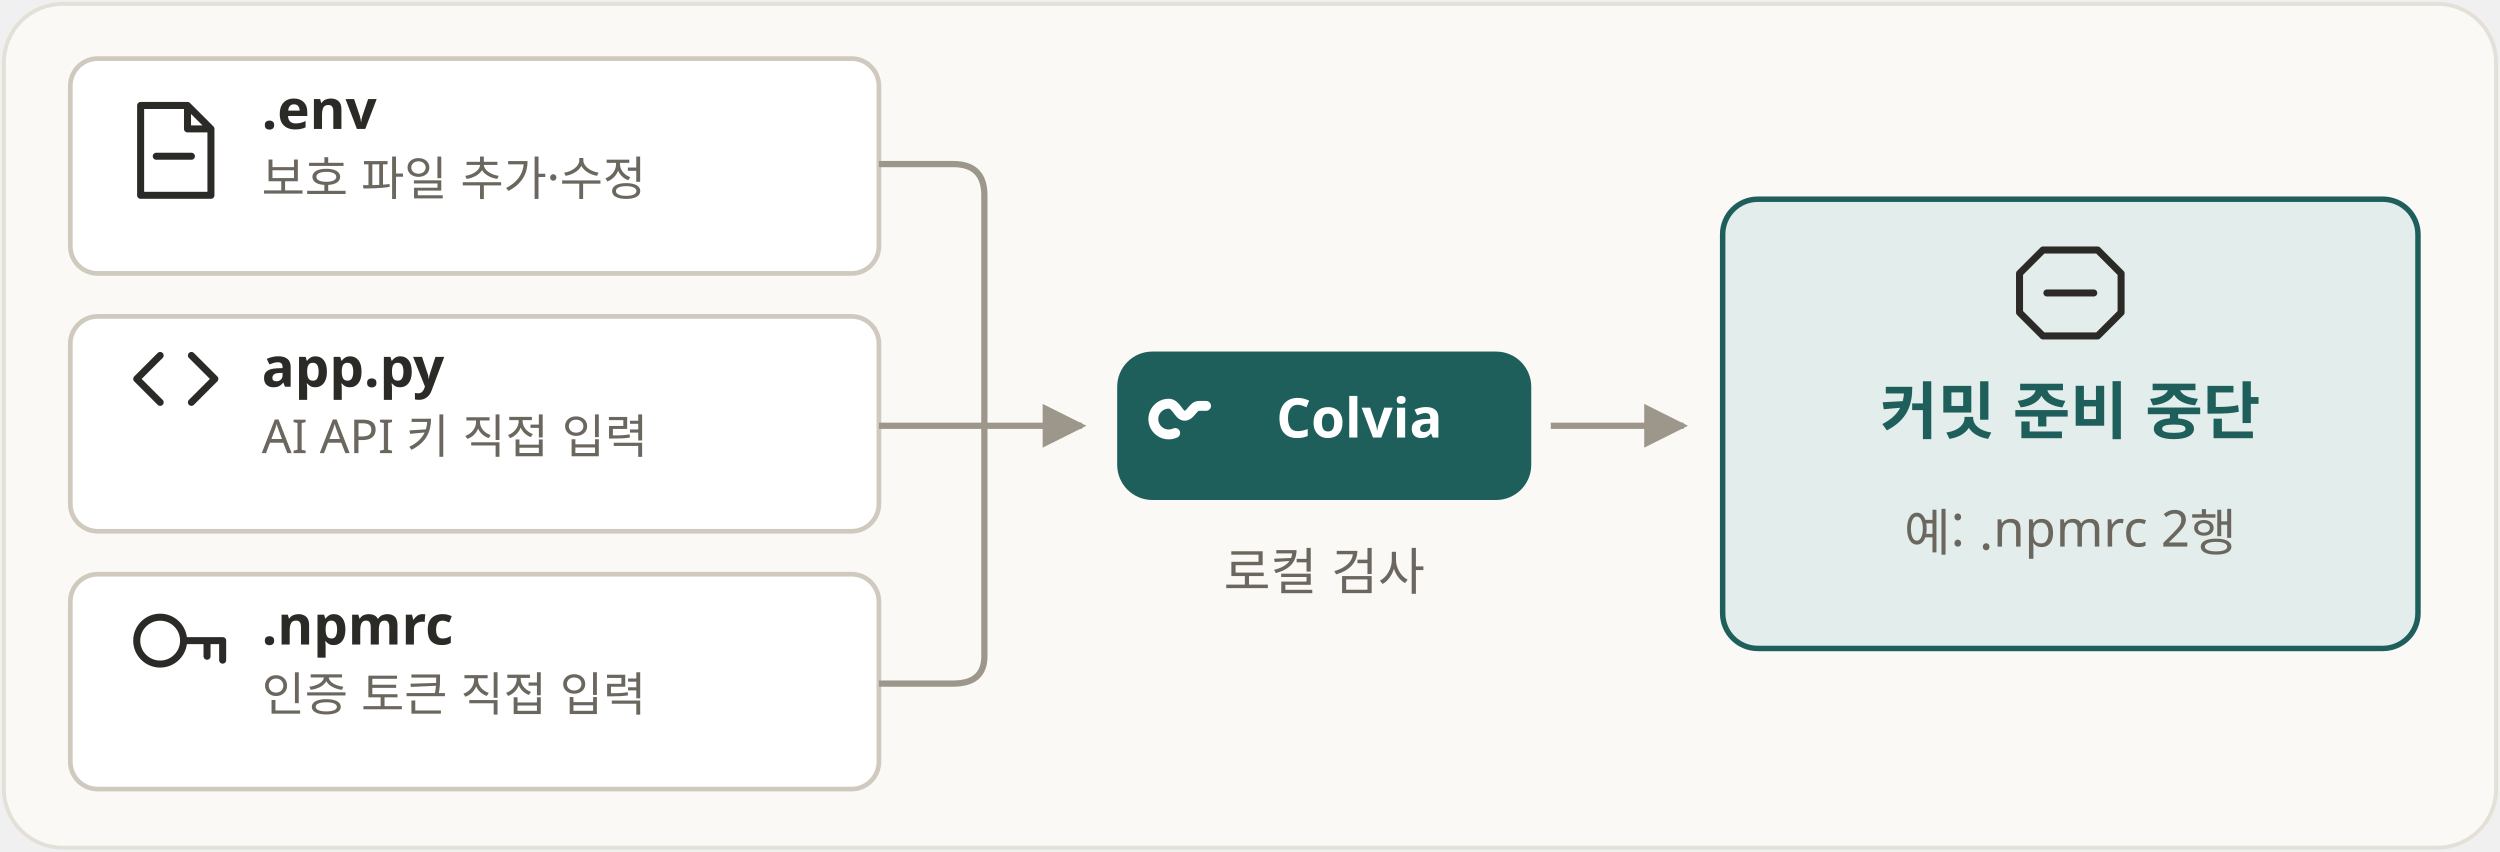
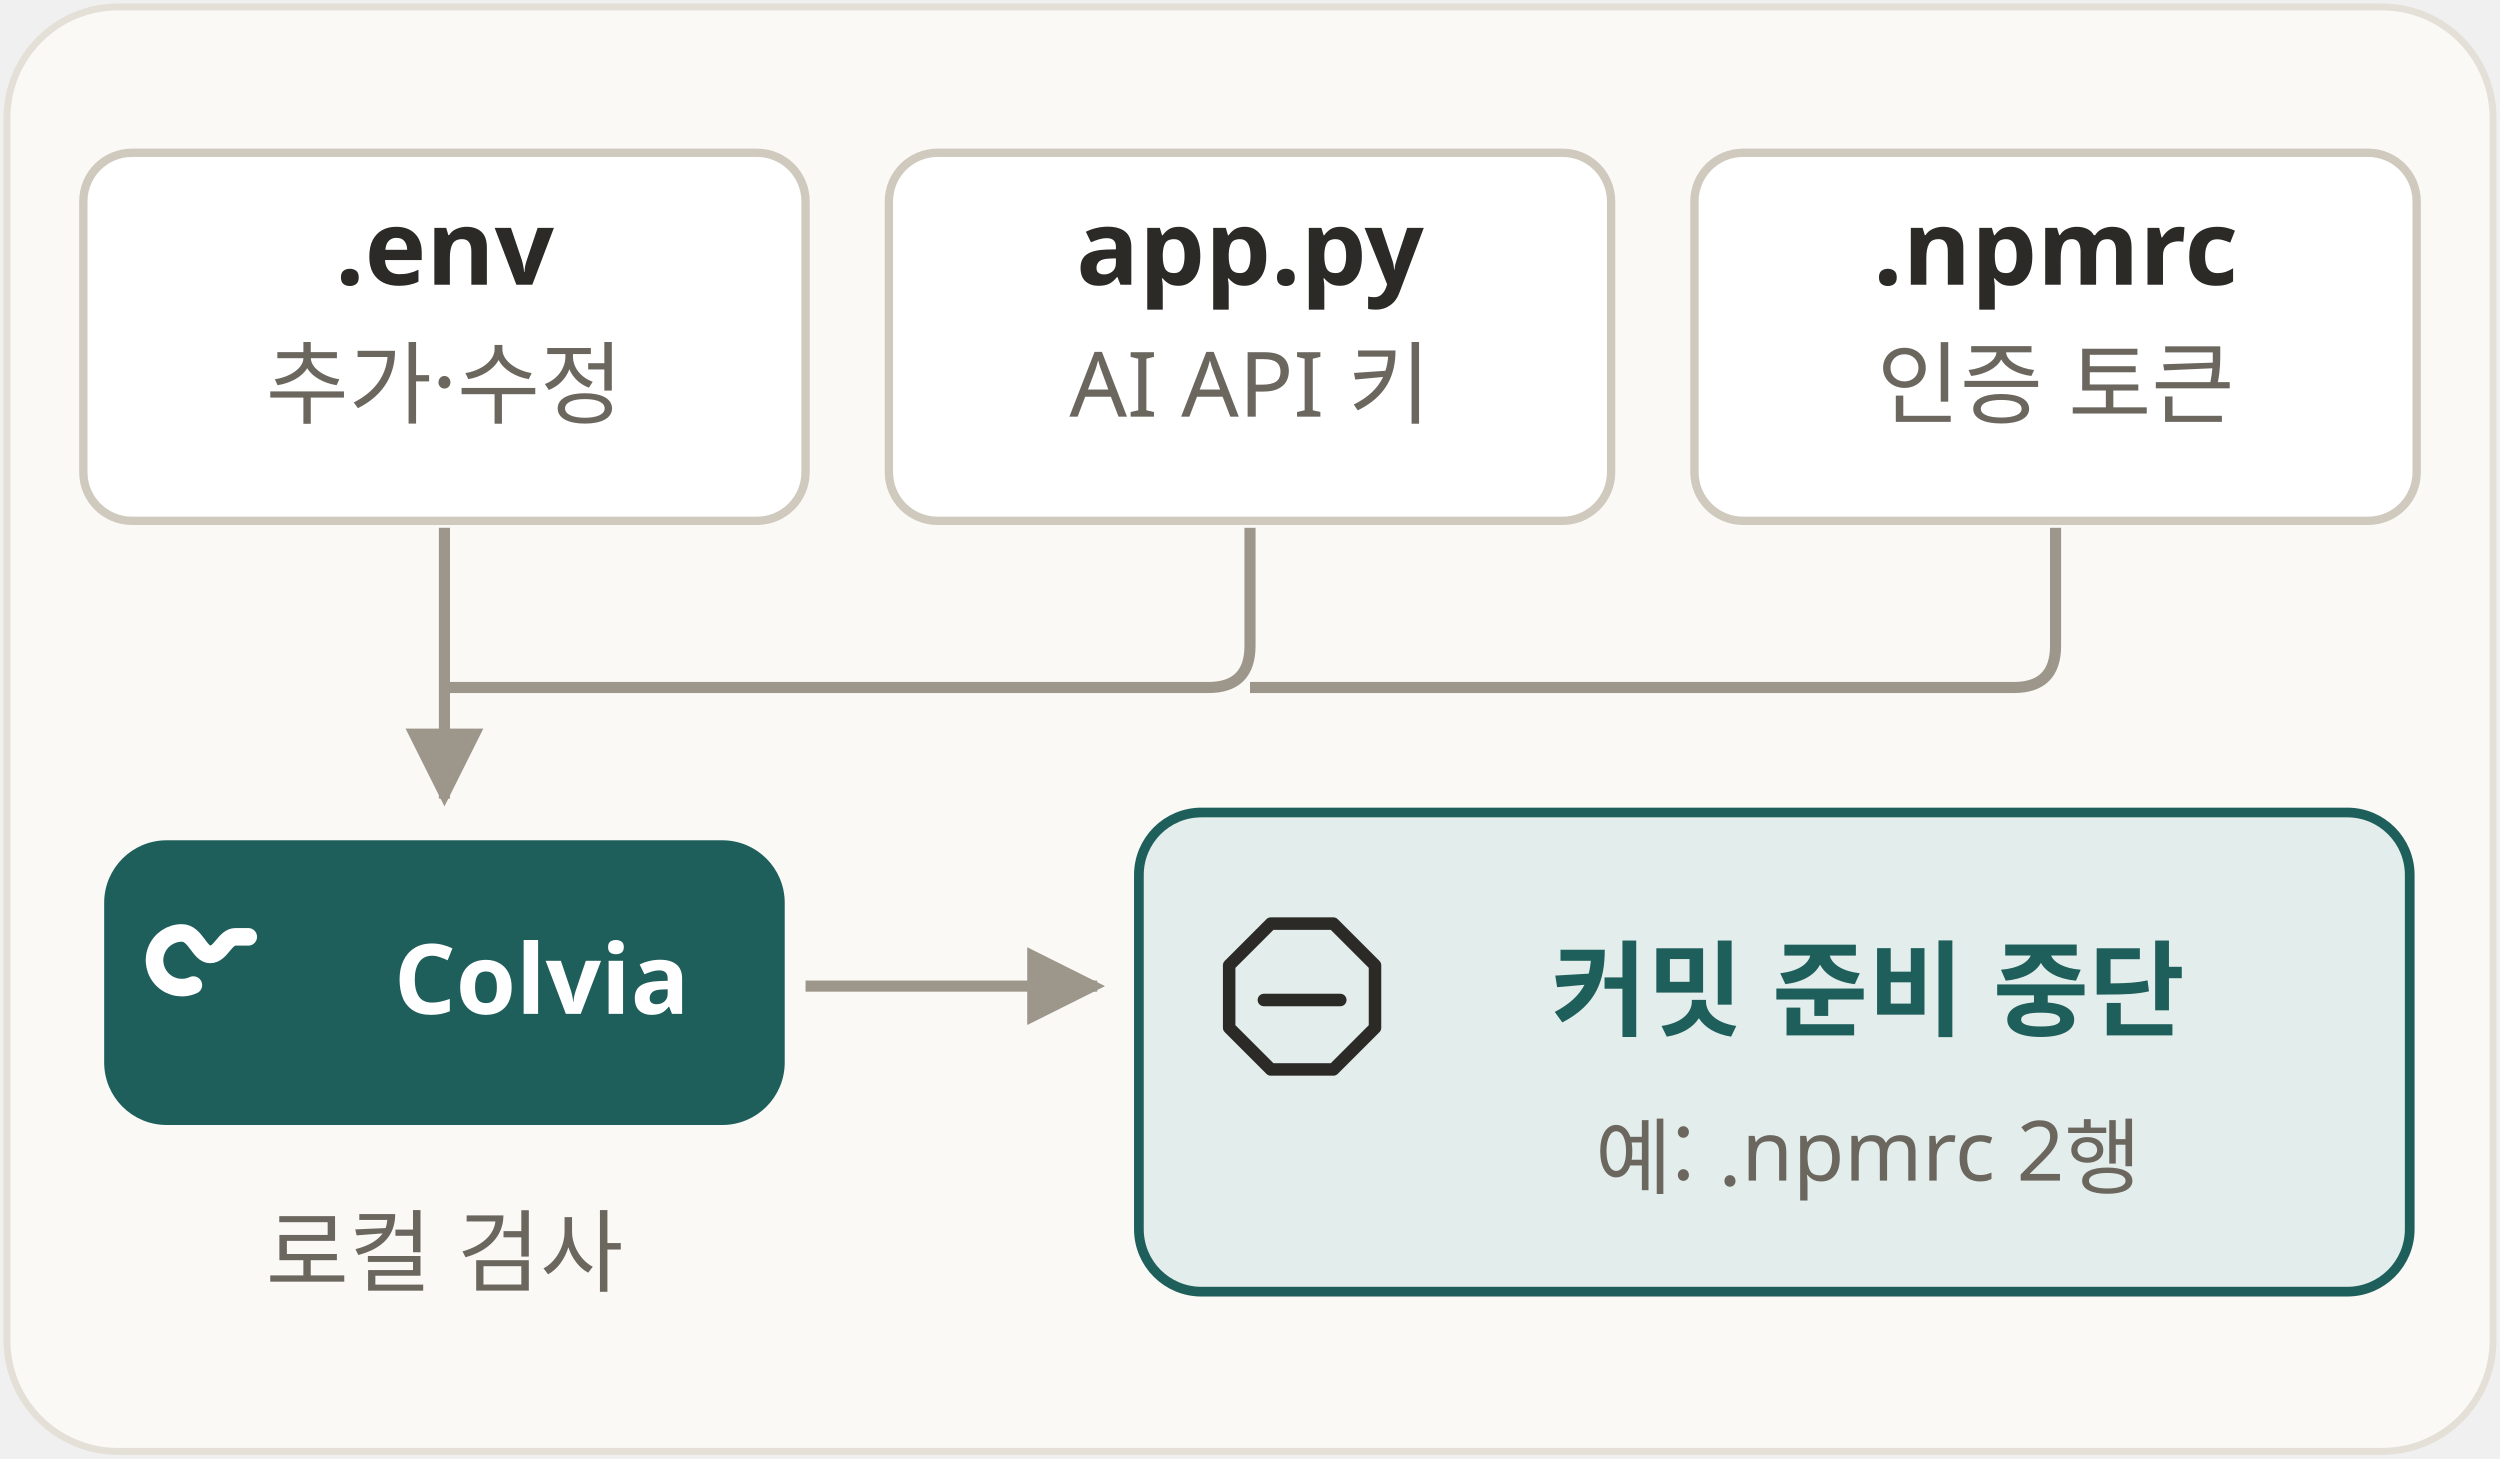
- <svg xmlns="http://www.w3.org/2000/svg" width="640" height="218" viewBox="0 0 640 218" role="img" aria-labelledby="title desc" xml:lang="ko" font-family="Pretendard, sans-serif">
+ <svg xmlns="http://www.w3.org/2000/svg" width="360" height="210" viewBox="0 0 360 210" role="img" aria-labelledby="title desc" xml:lang="ko" font-family="Pretendard, sans-serif">
  <style>
.bg{fill:#FAF9F6}.frame{fill:none;stroke:#E4E0D8}
.ink{fill:#2B2A27}.mut{fill:#6B675F}
.ln{fill:none;stroke:#9C968B;stroke-width:1.6}.lnd{fill:none;stroke:#B9B3A8;stroke-width:1.4;stroke-dasharray:5 5}
.ah{fill:#9C968B}
.agent{fill:#EEEBE4;stroke:#CFC9BE;stroke-width:1.2}
.col{fill:#1F5F5B}.colt{fill:#FFFFFF}.sym{fill:none;stroke:#FFFFFF;stroke-width:9;stroke-linecap:round;stroke-linejoin:round}
.work{fill:#FFFFFF;stroke:#1F5F5B;stroke-width:1.6}.workt{fill:#1F5F5B}
.rec{fill:#E3EEEC;stroke:#1F5F5B;stroke-width:1.4}
.note{fill:#FFFFFF;stroke:#CFC9BE;stroke-width:1.2}
.icon{fill:none;stroke:#2B2A27;stroke-width:1.8;stroke-linecap:round;stroke-linejoin:round}
@media (prefers-color-scheme: dark){
.bg{fill:#22262A}.frame{stroke:#363B40}
.ink{fill:#ECE6DA}.mut{fill:#A9A397}
.ln{stroke:#8A857C}.lnd{stroke:#5F5B55}.ah{fill:#8A857C}
.agent{fill:#30353A;stroke:#4A5056}
.col{fill:#8CC6BC}.colt{fill:#13201E}.sym{stroke:#13201E}
.work{fill:#2A2F33;stroke:#8CC6BC}.workt{fill:#8CC6BC}
.rec{fill:#253330;stroke:#8CC6BC}
.note{fill:#2A2F33;stroke:#4A5056}
.icon{stroke:#ECE6DA}
}
</style>
  <defs>
    <marker id="ah" viewBox="0 0 10 10" refX="9" refY="5" markerWidth="7" markerHeight="7" orient="auto-start-reverse">
      <path d="M0 0 L10 5 L0 10 Z" class="ah" />
    </marker>
  </defs>
-   <rect x="1" y="1" width="638" height="216" rx="15" class="bg" />
-   <rect x="1" y="1" width="638" height="216" rx="15" class="frame" />
-   <rect x="18" y="15" width="207" height="55" rx="7" class="note" />
-   <path d="M36 27 H48 L54 33 V50 H36 Z M48 27 V33 H54 M40 40 H49" class="icon" />
-   <text x="67" y="33" class="ink" font-size="14" font-weight="700">.env</text>
-   <text x="67" y="50" class="mut" font-size="12">보호 파일 추가·수정</text>
-   <rect x="18" y="81" width="207" height="55" rx="7" class="note" />
-   <path d="M41 91 L35 97 L41 103 M49 91 L55 97 L49 103" class="icon" />
-   <text x="67" y="99" class="ink" font-size="14" font-weight="700">app.py</text>
-   <text x="67" y="116" class="mut" font-size="12">AI API 키 직접 입력</text>
-   <rect x="18" y="147" width="207" height="55" rx="7" class="note" />
-   <path d="M35 164 a6 6 0 1 1 12 0 a6 6 0 1 1 -12 0 M47 164 H57 V169 M53 164 V168" class="icon" />
-   <text x="67" y="165" class="ink" font-size="14" font-weight="700">.npmrc</text>
-   <text x="67" y="182" class="mut" font-size="12">인증 토큰 직접 입력</text>
-   <path d="M225 42 H244 Q252 42 252 50 V168 Q252 175 244 175 H225" class="ln" />
-   <path d="M225 109 H277" class="ln" marker-end="url(#ah)" />
-   <rect x="286" y="90" width="106" height="38" rx="9" class="col" />
-   <g transform="translate(293,98) scale(0.2812)">
+   <rect x="1" y="1" width="358" height="208" rx="16" class="bg" />
+   <rect x="1" y="1" width="358" height="208" rx="16" class="frame" />
+   <rect x="12" y="22" width="104" height="53" rx="7" class="note" />
+   <text x="64" y="41" text-anchor="middle" class="ink" font-size="15" font-weight="700">.env</text>
+   <text x="64" y="60" text-anchor="middle" class="mut" font-size="13">추가·수정</text>
+   <rect x="128" y="22" width="104" height="53" rx="7" class="note" />
+   <text x="180" y="41" text-anchor="middle" class="ink" font-size="15" font-weight="700">app.py</text>
+   <text x="180" y="60" text-anchor="middle" class="mut" font-size="13">AI API 키</text>
+   <rect x="244" y="22" width="104" height="53" rx="7" class="note" />
+   <text x="296" y="41" text-anchor="middle" class="ink" font-size="15" font-weight="700">.npmrc</text>
+   <text x="296" y="60" text-anchor="middle" class="mut" font-size="13">인증 토큰</text>
+   <path d="M180 76 V93 Q180 99 174 99 H64 M296 76 V93 Q296 99 290 99 H180" class="ln" />
+   <path d="M64 76 V115" class="ln" marker-end="url(#ah)" />
+   <rect x="15" y="121" width="98" height="41" rx="9" class="col" />
+   <g transform="translate(20,129) scale(0.2812)">
    <path d="M27.9 45.7 A14 14 0 1 1 22 19 C29 19 31 30 36.5 30 C42 30 44 21 49.5 21 L56 21" class="sym" />
  </g>
-   <text x="348" y="112" class="colt" font-size="14" font-weight="600" text-anchor="middle">Colvia</text>
-   <text x="339" y="151" text-anchor="middle" class="mut" font-size="13">로컬 검사</text>
-   <path d="M397 109 H431" class="ln" marker-end="url(#ah)" />
-   <rect x="441" y="51" width="178" height="115" rx="9" class="rec" />
-   <path d="M523 64 H537 L543 70 V80 L537 86 H523 L517 80 V70 Z M524 75 H536" class="icon" />
-   <text x="530" y="111" text-anchor="middle" class="workt" font-size="16" font-weight="700">커밋 준비 중단</text>
-   <text x="530" y="141" text-anchor="middle" class="mut" font-size="13">예: .npmrc 2행</text>
+   <text x="78" y="146" class="colt" font-size="14" font-weight="600" text-anchor="middle">Colvia</text>
+   <text x="64" y="185" text-anchor="middle" class="mut" font-size="13">로컬 검사</text>
+   <path d="M116 142 H158" class="ln" marker-end="url(#ah)" />
+   <rect x="164" y="117" width="183" height="69" rx="9" class="rec" />
+   <path d="M183 133 H192 L198 139 V148 L192 154 H183 L177 148 V139 Z M182 144 H193" class="icon" />
+   <text x="269" y="148" text-anchor="middle" class="workt" font-size="15" font-weight="700">커밋 준비 중단</text>
+   <text x="269" y="171" text-anchor="middle" class="mut" font-size="12">예: .npmrc 2행</text>
</svg>
